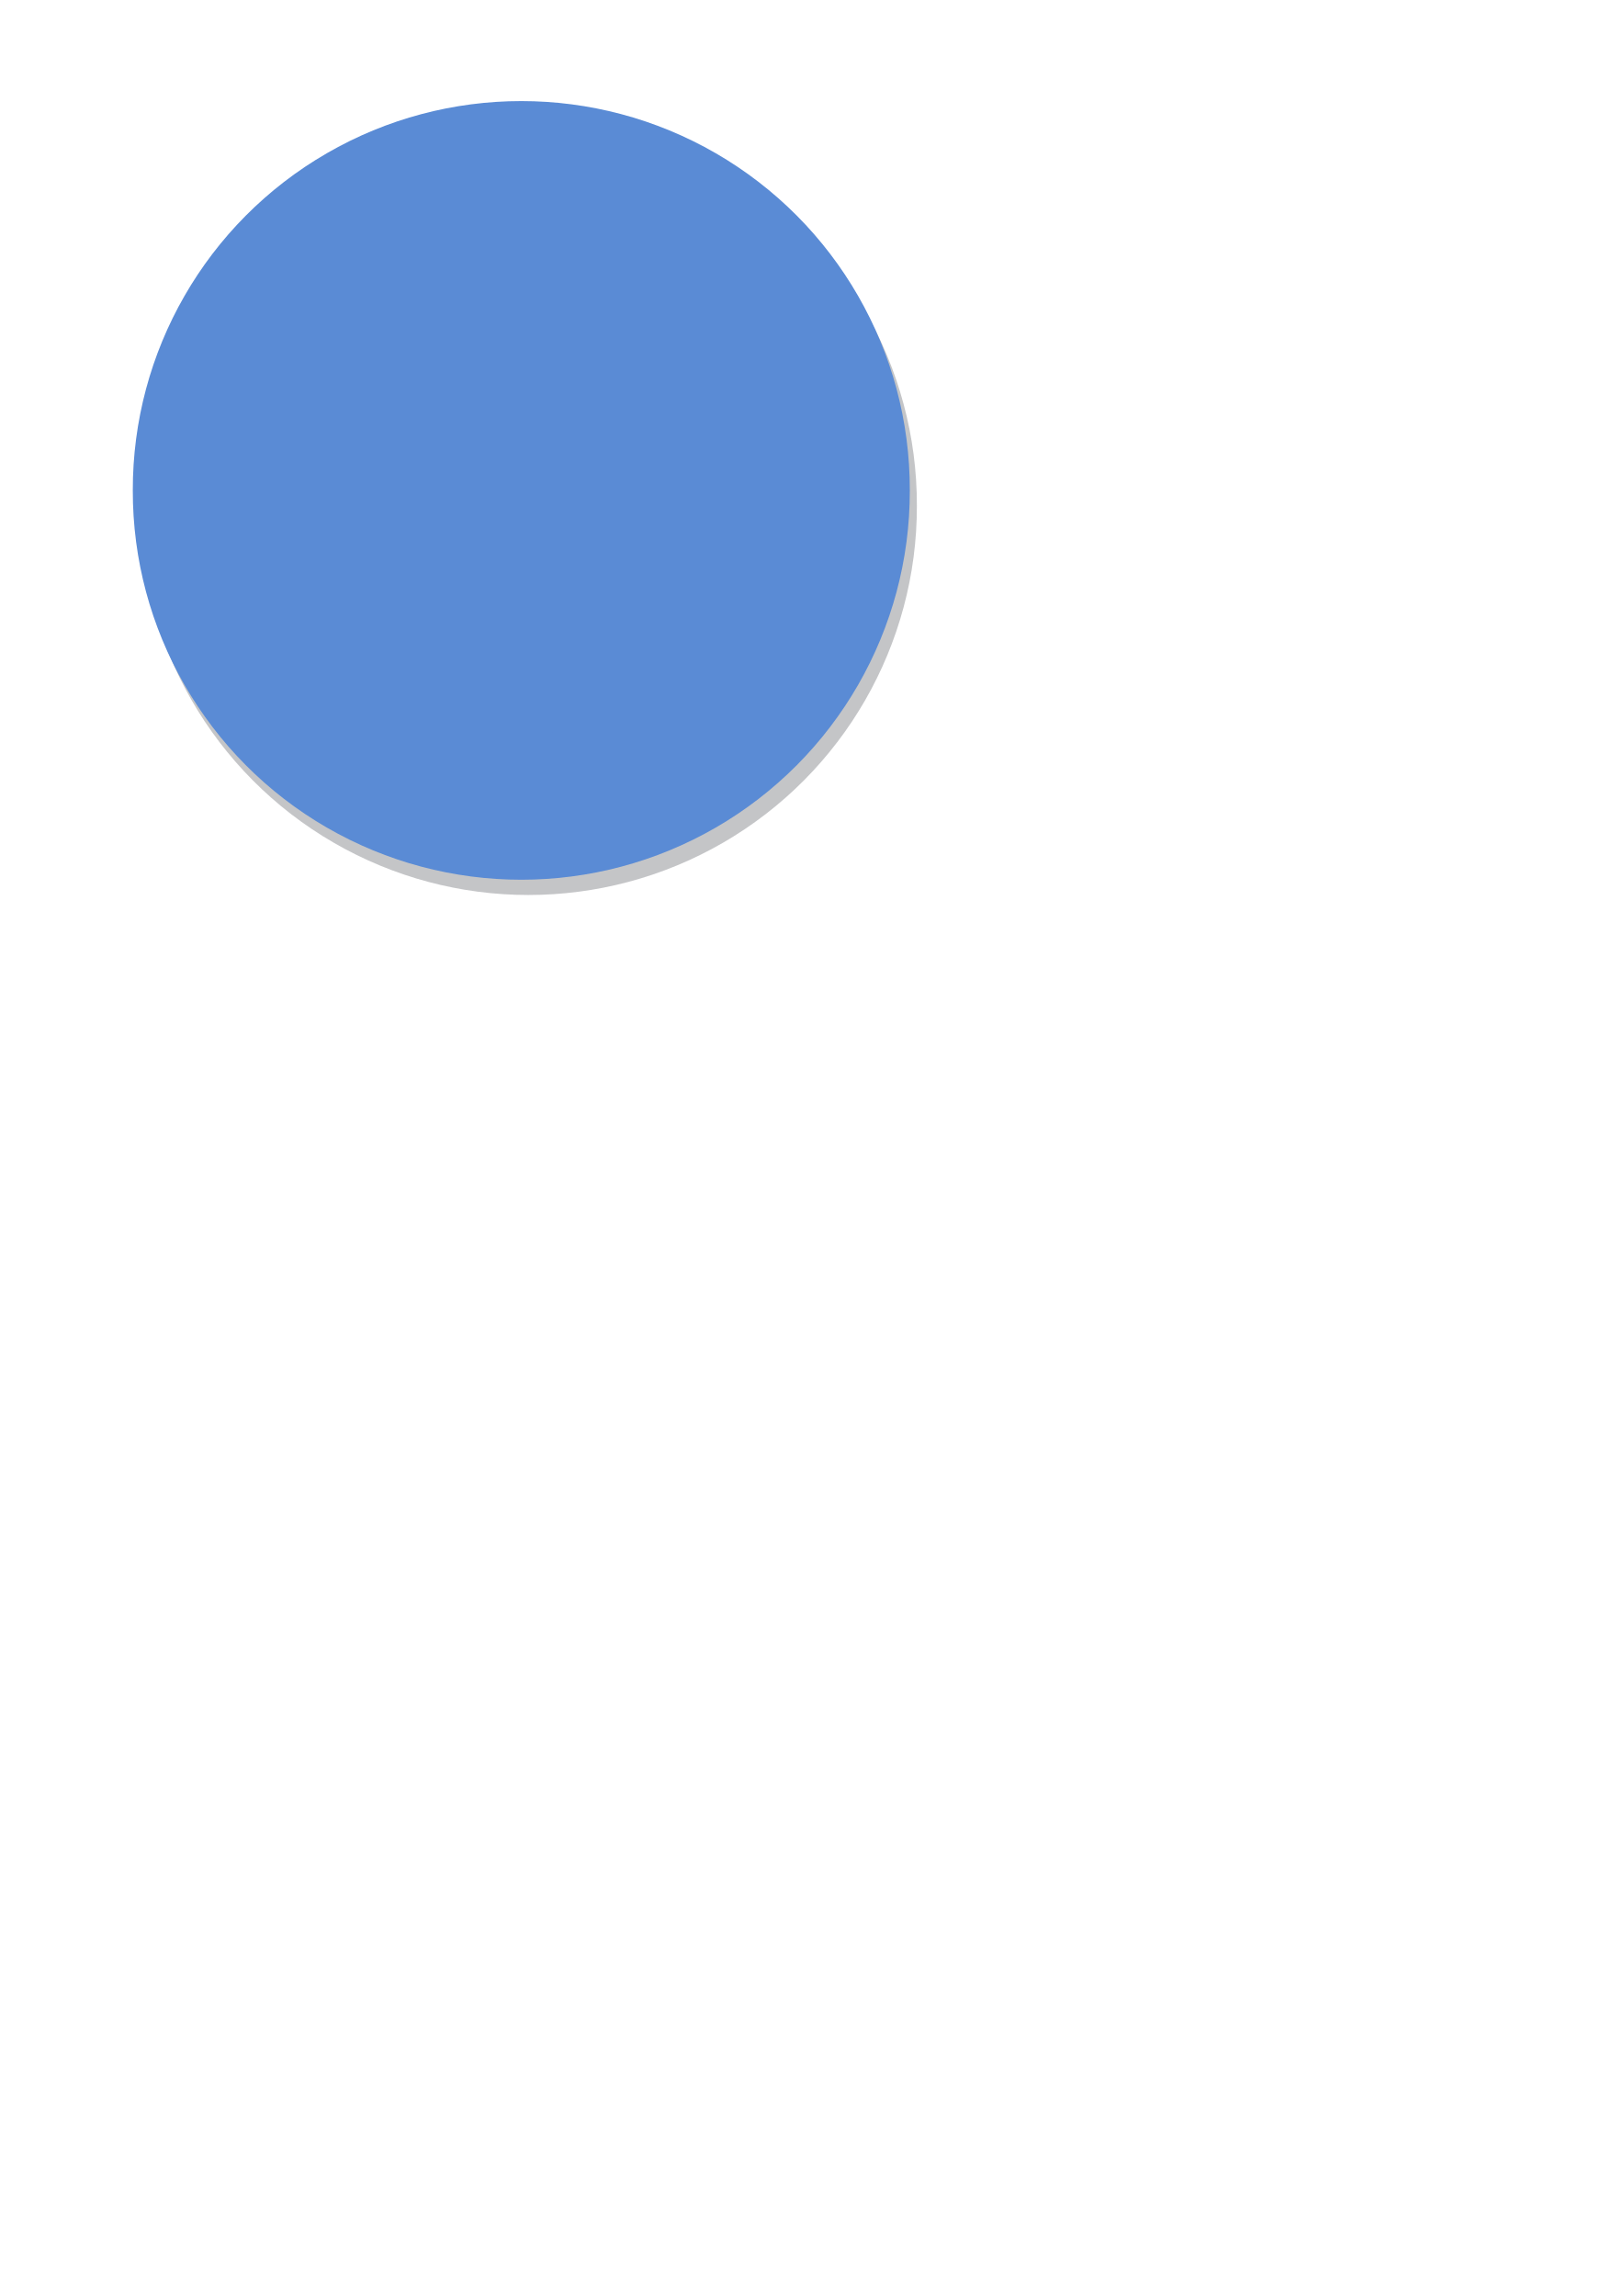
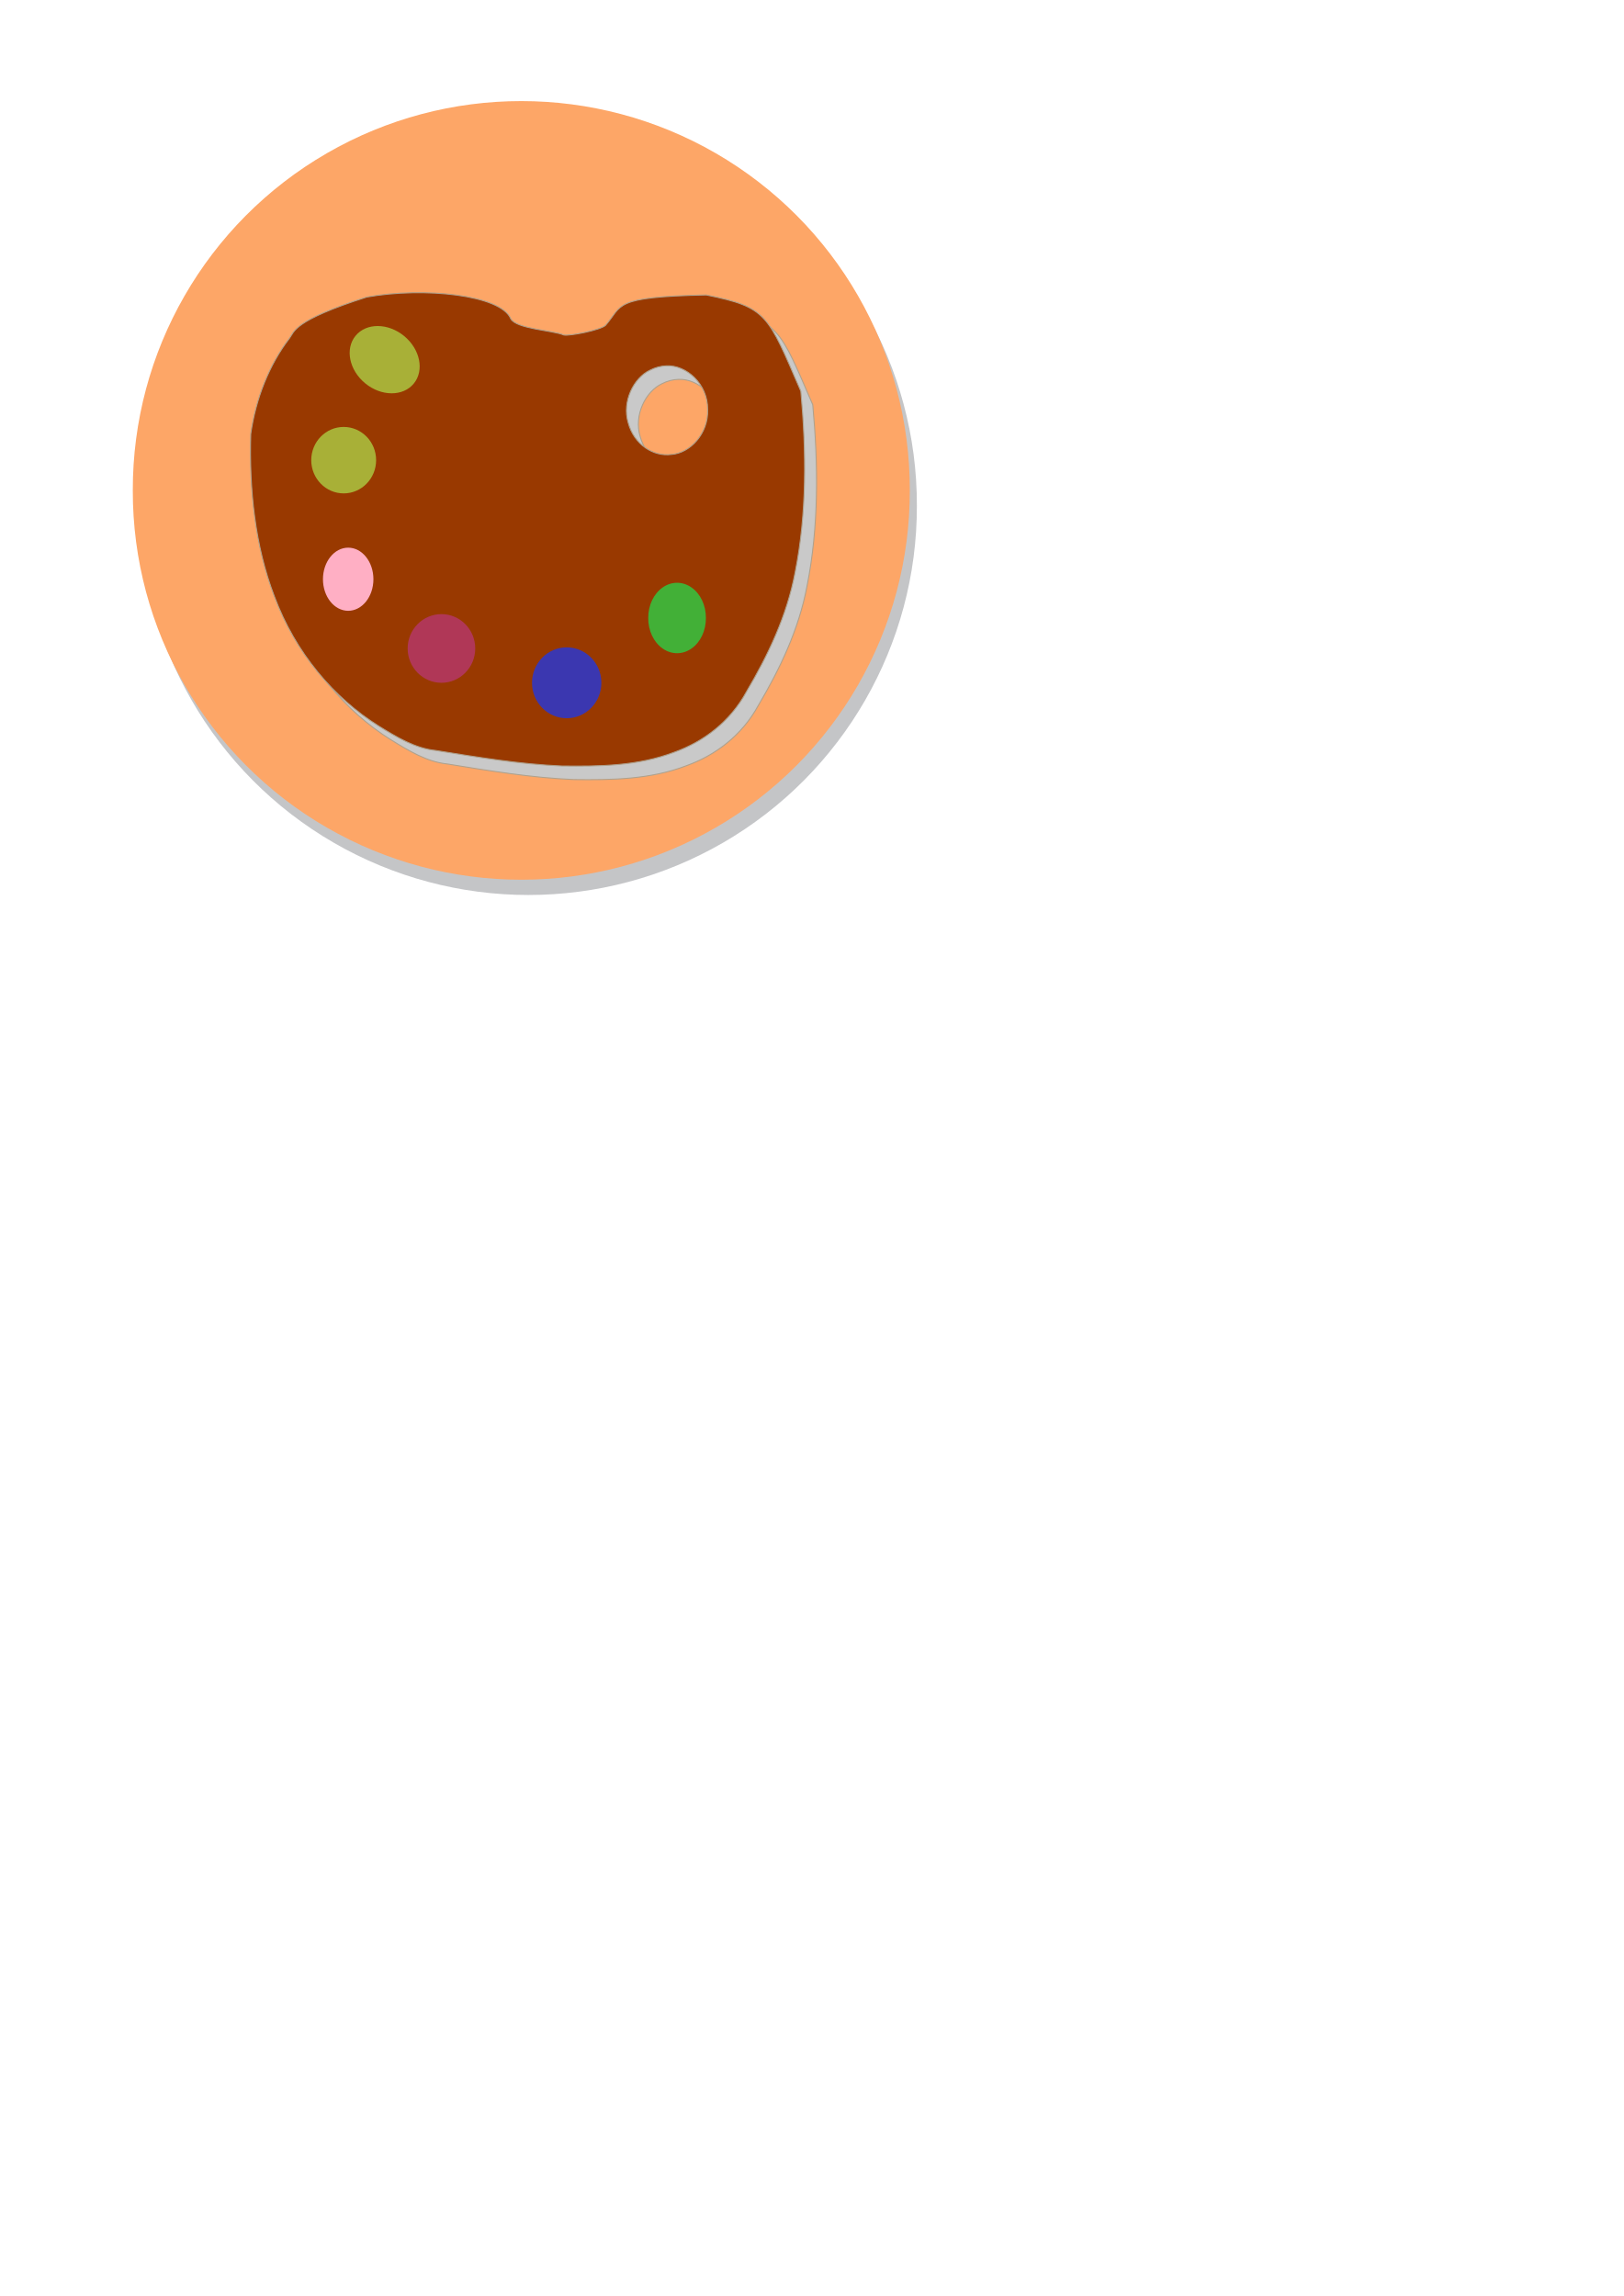
<svg xmlns="http://www.w3.org/2000/svg" width="210mm" height="297mm" id="svg2" version="1.1">
  <defs id="defs4" />
  <g id="layer1">
    <path transform="translate(5.747581,8.029948)" style="opacity:0.849;fill:#86878d;fill-opacity:0.563;stroke-width:1;stroke-miterlimit:4;stroke-dasharray:12, 12;stroke-dashoffset:0" id="path2991-1" d="m 442.447,239.189 a 189.909,189.909 0 1 1 -379.817,0 189.909,189.909 0 1 1 379.817,0 z" />
-     <path style="fill:#5a8bd5;fill-opacity:1;stroke-width:1;stroke-miterlimit:4;stroke-dasharray:12, 12;stroke-dashoffset:0" id="path2991" d="m 442.447,239.189 a 189.909,189.909 0 1 1 -379.817,0 189.909,189.909 0 1 1 379.817,0 z" transform="translate(2.285719,0.5714289)" />
-     <path style="fill:#5a8bd5;fill-opacity:1;stroke:none" id="path4139-0" d="m 281.429,126.648 a 30,30 0 1 1 -60,0 30,30 0 1 1 60,0 z" transform="translate(-11.42857,237.1429)" />
-     <path style="fill:#5a8bd5;fill-opacity:1;stroke:none" id="path4139-0-7" d="m 281.429,126.648 a 30,30 0 1 1 -60,0 30,30 0 1 1 60,0 z" transform="translate(-11.28572,233.4286)" />
+     <path style="fill:#fda667;fill-opacity:1;stroke-width:1;stroke-miterlimit:4;stroke-dasharray:12, 12;stroke-dashoffset:0" id="path2991" d="m 442.447,239.189 a 189.909,189.909 0 1 1 -379.817,0 189.909,189.909 0 1 1 379.817,0 z" transform="translate(2.285719,0.5714289)" />
+     <path style="fill:#c9c9c9;fill-opacity:1;stroke:#afa18c;stroke-width:0.488;stroke-linecap:round;stroke-linejoin:round;stroke-miterlimit:4;stroke-opacity:1;stroke-dasharray:none;stroke-dashoffset:0" d="m 301.8,165.726 c -2.591,2.3 -17.567,5.295 -20.394,4.678 -5.051,-2.237 -23.185,-2.938 -25.903,-7.945 -4.842,-11.627 -42.175,-15.624 -70.376,-10.608 -36.132,11.57 -35.374,16.943 -37.848,20.229 -9.83,12.774 -16.436,29.385 -18.885,46.722 -0.801,27.04 2.071,54.769 11.562,79.432 10.294,27.655 29.076,49.634 50.966,63.348 8.815,5.451 17.894,10.977 27.889,11.954 20.465,3.315 40.995,6.717 61.637,7.59 18.501,0.229 37.353,0.048 55.176,-6.8 13.856,-4.978 27.059,-14.632 35.173,-29.642 10.414,-17.621 19.666,-36.804 23.716,-58.228 5.757,-28.92 5.5,-59.165 2.78,-88.587 -16.288,-37.608 -16.347,-40.943 -46.235,-47.035 -46.268,0.953 -40.674,5.141 -49.259,14.892 z m 29.824,19.756 c 9.703,-0.445 20.175,8.77 20.123,21.356 0.42,11.737 -8.568,21.319 -17.701,21.965 -8.788,1.204 -18.284,-4.847 -21.142,-15.484 -3.102,-10.408 2.682,-21.955 10.654,-25.704 2.522,-1.311 5.299,-2.05 8.066,-2.132 z" id="path3855-9" />
    <flowRoot xml:space="preserve" id="flowRoot4364" style="fill:black;stroke:none;stroke-opacity:1;stroke-width:1px;stroke-linejoin:miter;stroke-linecap:butt;fill-opacity:1;font-family:Sans;font-style:normal;font-weight:normal;font-size:40px;line-height:125%;letter-spacing:0px;word-spacing:0px">
      <flowRegion id="flowRegion4366">
        <rect id="rect4368" width="298.571" height="201.429" x="117.143" y="140.934" />
      </flowRegion>
      <flowPara id="flowPara4370" />
    </flowRoot>
+     <path style="fill:#993900;fill-opacity:1;stroke:#afa18c;stroke-width:0.488;stroke-linecap:round;stroke-linejoin:round;stroke-miterlimit:4;stroke-opacity:1;stroke-dasharray:none;stroke-dashoffset:0" d="m 295.968,159.094 c -2.591,2.3 -17.567,5.295 -20.394,4.678 -5.051,-2.237 -23.185,-2.938 -25.903,-7.945 -4.842,-11.627 -42.175,-15.624 -70.376,-10.608 -36.132,11.57 -35.374,16.943 -37.848,20.229 -9.83,12.774 -16.436,29.385 -18.885,46.722 -0.801,27.04 2.071,54.769 11.562,79.432 10.294,27.655 29.076,49.634 50.966,63.348 8.815,5.451 17.894,10.977 27.889,11.954 20.465,3.315 40.995,6.717 61.637,7.59 18.501,0.229 37.353,0.048 55.176,-6.8 13.856,-4.978 27.059,-14.632 35.173,-29.642 10.414,-17.621 19.666,-36.804 23.716,-58.228 5.757,-28.92 5.5,-59.165 2.78,-88.587 -16.288,-37.608 -16.347,-40.943 -46.235,-47.035 -46.268,0.953 -40.674,5.141 -49.259,14.892 z m 29.824,19.756 c 9.703,-0.445 20.175,8.77 20.123,21.356 0.42,11.737 -8.568,21.319 -17.701,21.965 -8.788,1.204 -18.284,-4.847 -21.142,-15.484 -3.102,-10.408 2.682,-21.955 10.654,-25.704 2.522,-1.311 5.299,-2.05 8.066,-2.132 z" id="path3855" />
+     <path style="fill:#ffafc4;fill-opacity:1;stroke:none" id="path3857" d="m 222.5,314.326 a 10,10.179 0 1 1 -20,0 10,10.179 0 1 1 20,0 z" transform="matrix(1.233281,0,0,1.516209,-91.87129,-193.3972)" />
+     <path style="fill:#b03757;fill-opacity:1;stroke:none" id="path3859" d="m 262.857,336.648 a 13.393,11.071 0 1 1 -26.786,0 13.393,11.071 0 1 1 26.786,0 z" transform="matrix(1.233281,0,0,1.516209,-91.87129,-193.3972)" />
+     <path style="fill:#3b37b0;fill-opacity:1;stroke:none" id="path3861" d="m 312.857,347.719 a 13.75,11.429 0 1 1 -27.5,0 13.75,11.429 0 1 1 27.5,0 z" transform="matrix(1.233281,0,0,1.516209,-91.87129,-193.3972)" />
+     <path style="fill:#42b037;fill-opacity:1;stroke:none" id="path3863" d="m 354.286,326.826 a 11.429,11.25 0 1 1 -22.857,0 11.429,11.25 0 1 1 22.857,0 z" transform="matrix(1.233281,0,0,1.516209,-91.87129,-193.3972)" />
+     <path style="fill:#a8b037;fill-opacity:1;stroke:none" id="path3865" d="m 223.571,275.934 a 12.857,10.714 0 1 1 -25.714,0 12.857,10.714 0 1 1 25.714,0 z" transform="matrix(1.233281,0,0,1.516209,-91.87129,-193.3972)" />
+     <path style="fill:#a8b037;fill-opacity:1;stroke:none" id="path3867" d="m 262.857,244.862 a 12.143,12.143 0 1 1 -24.286,0 12.143,12.143 0 1 1 24.286,0 z" transform="matrix(0.782926,-0.9528956,1.1715,0.9625376,-295.1112,179.0603)" />
  </g>
</svg>
